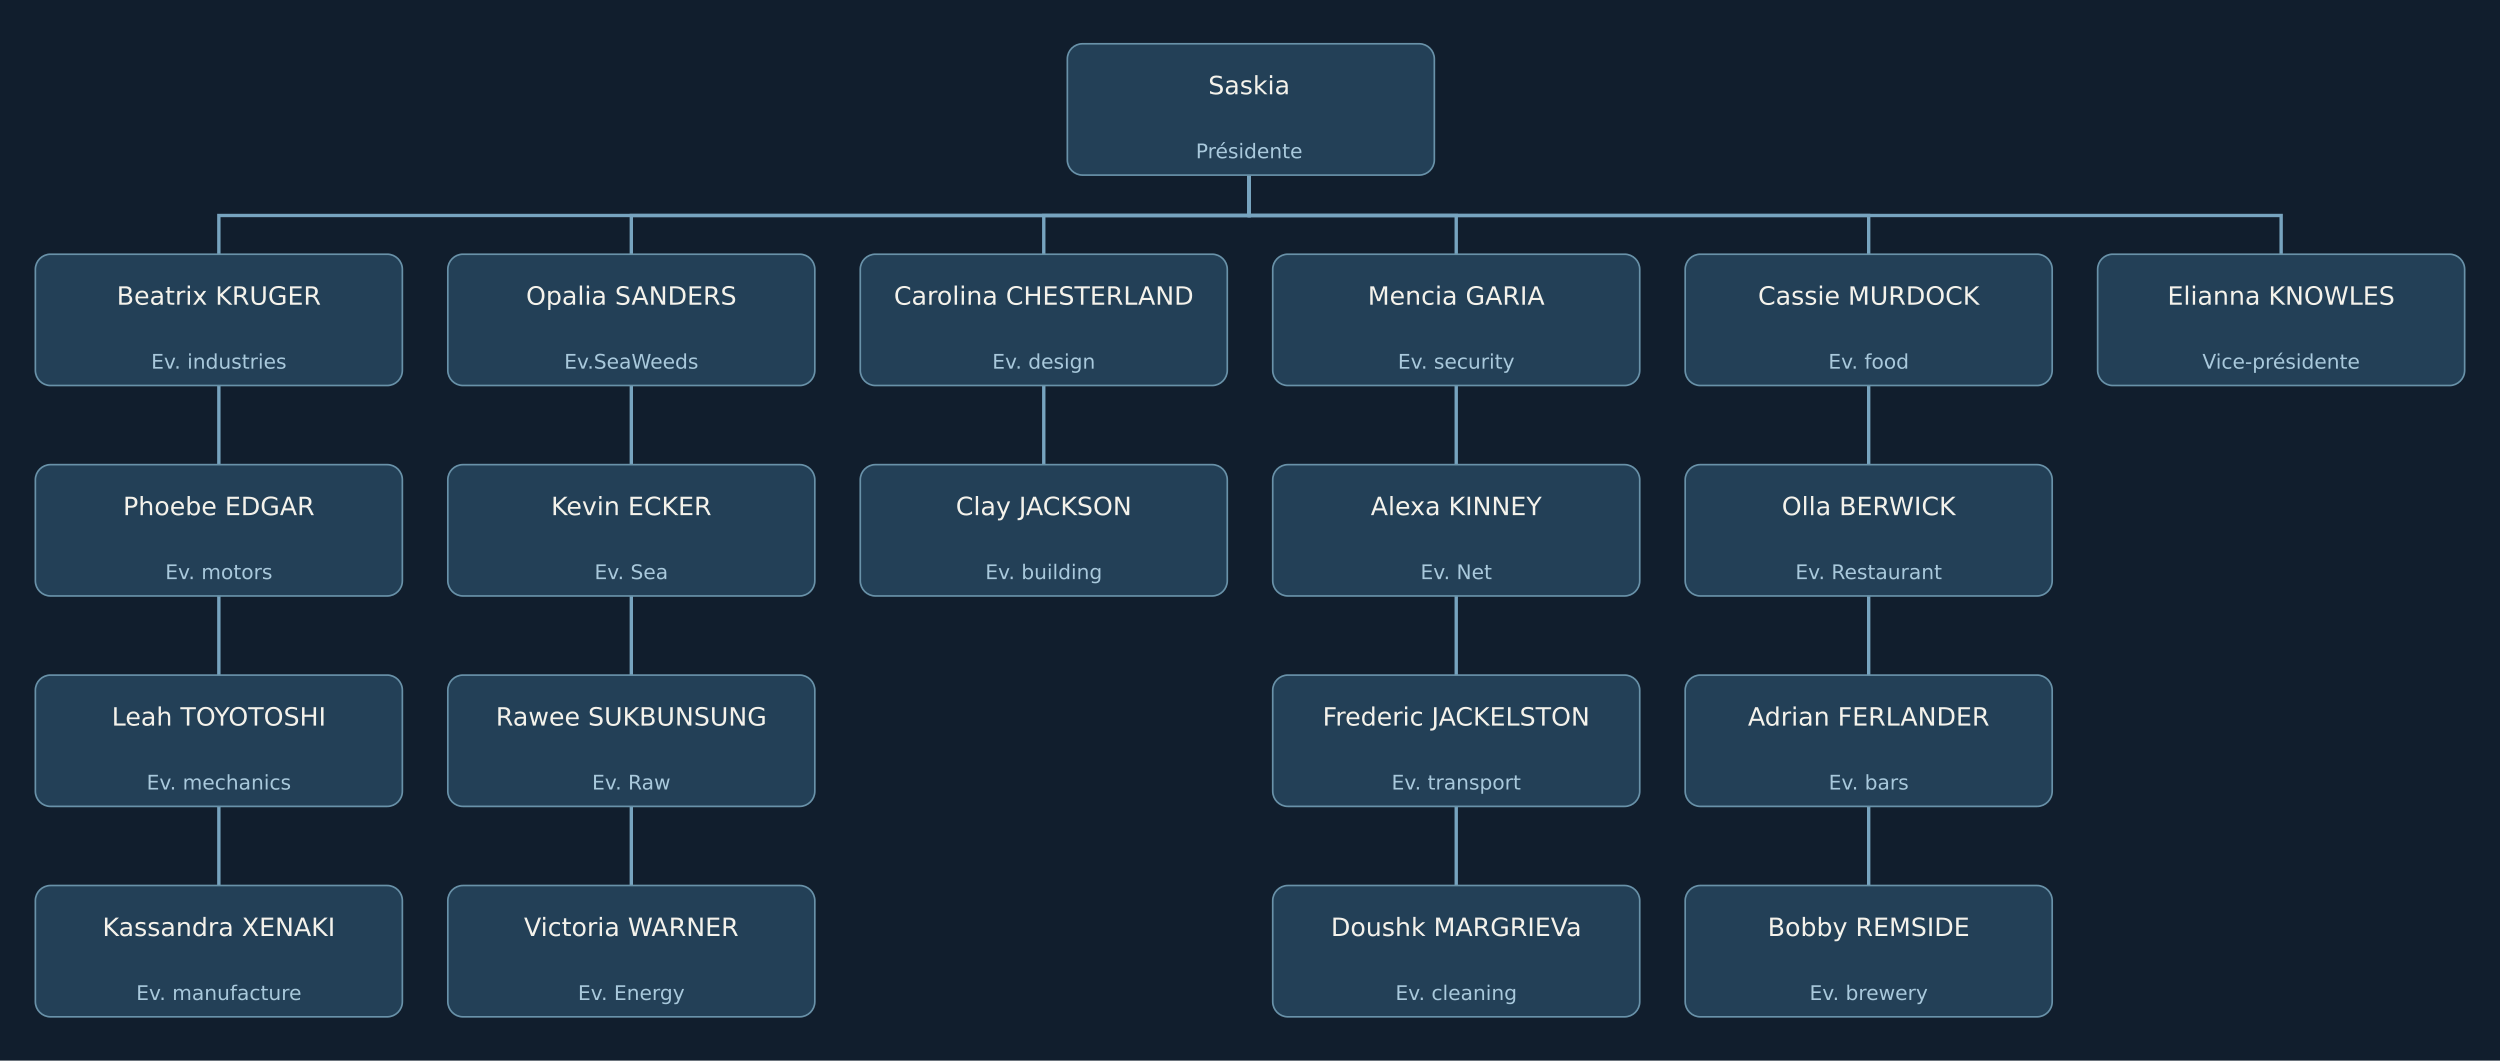
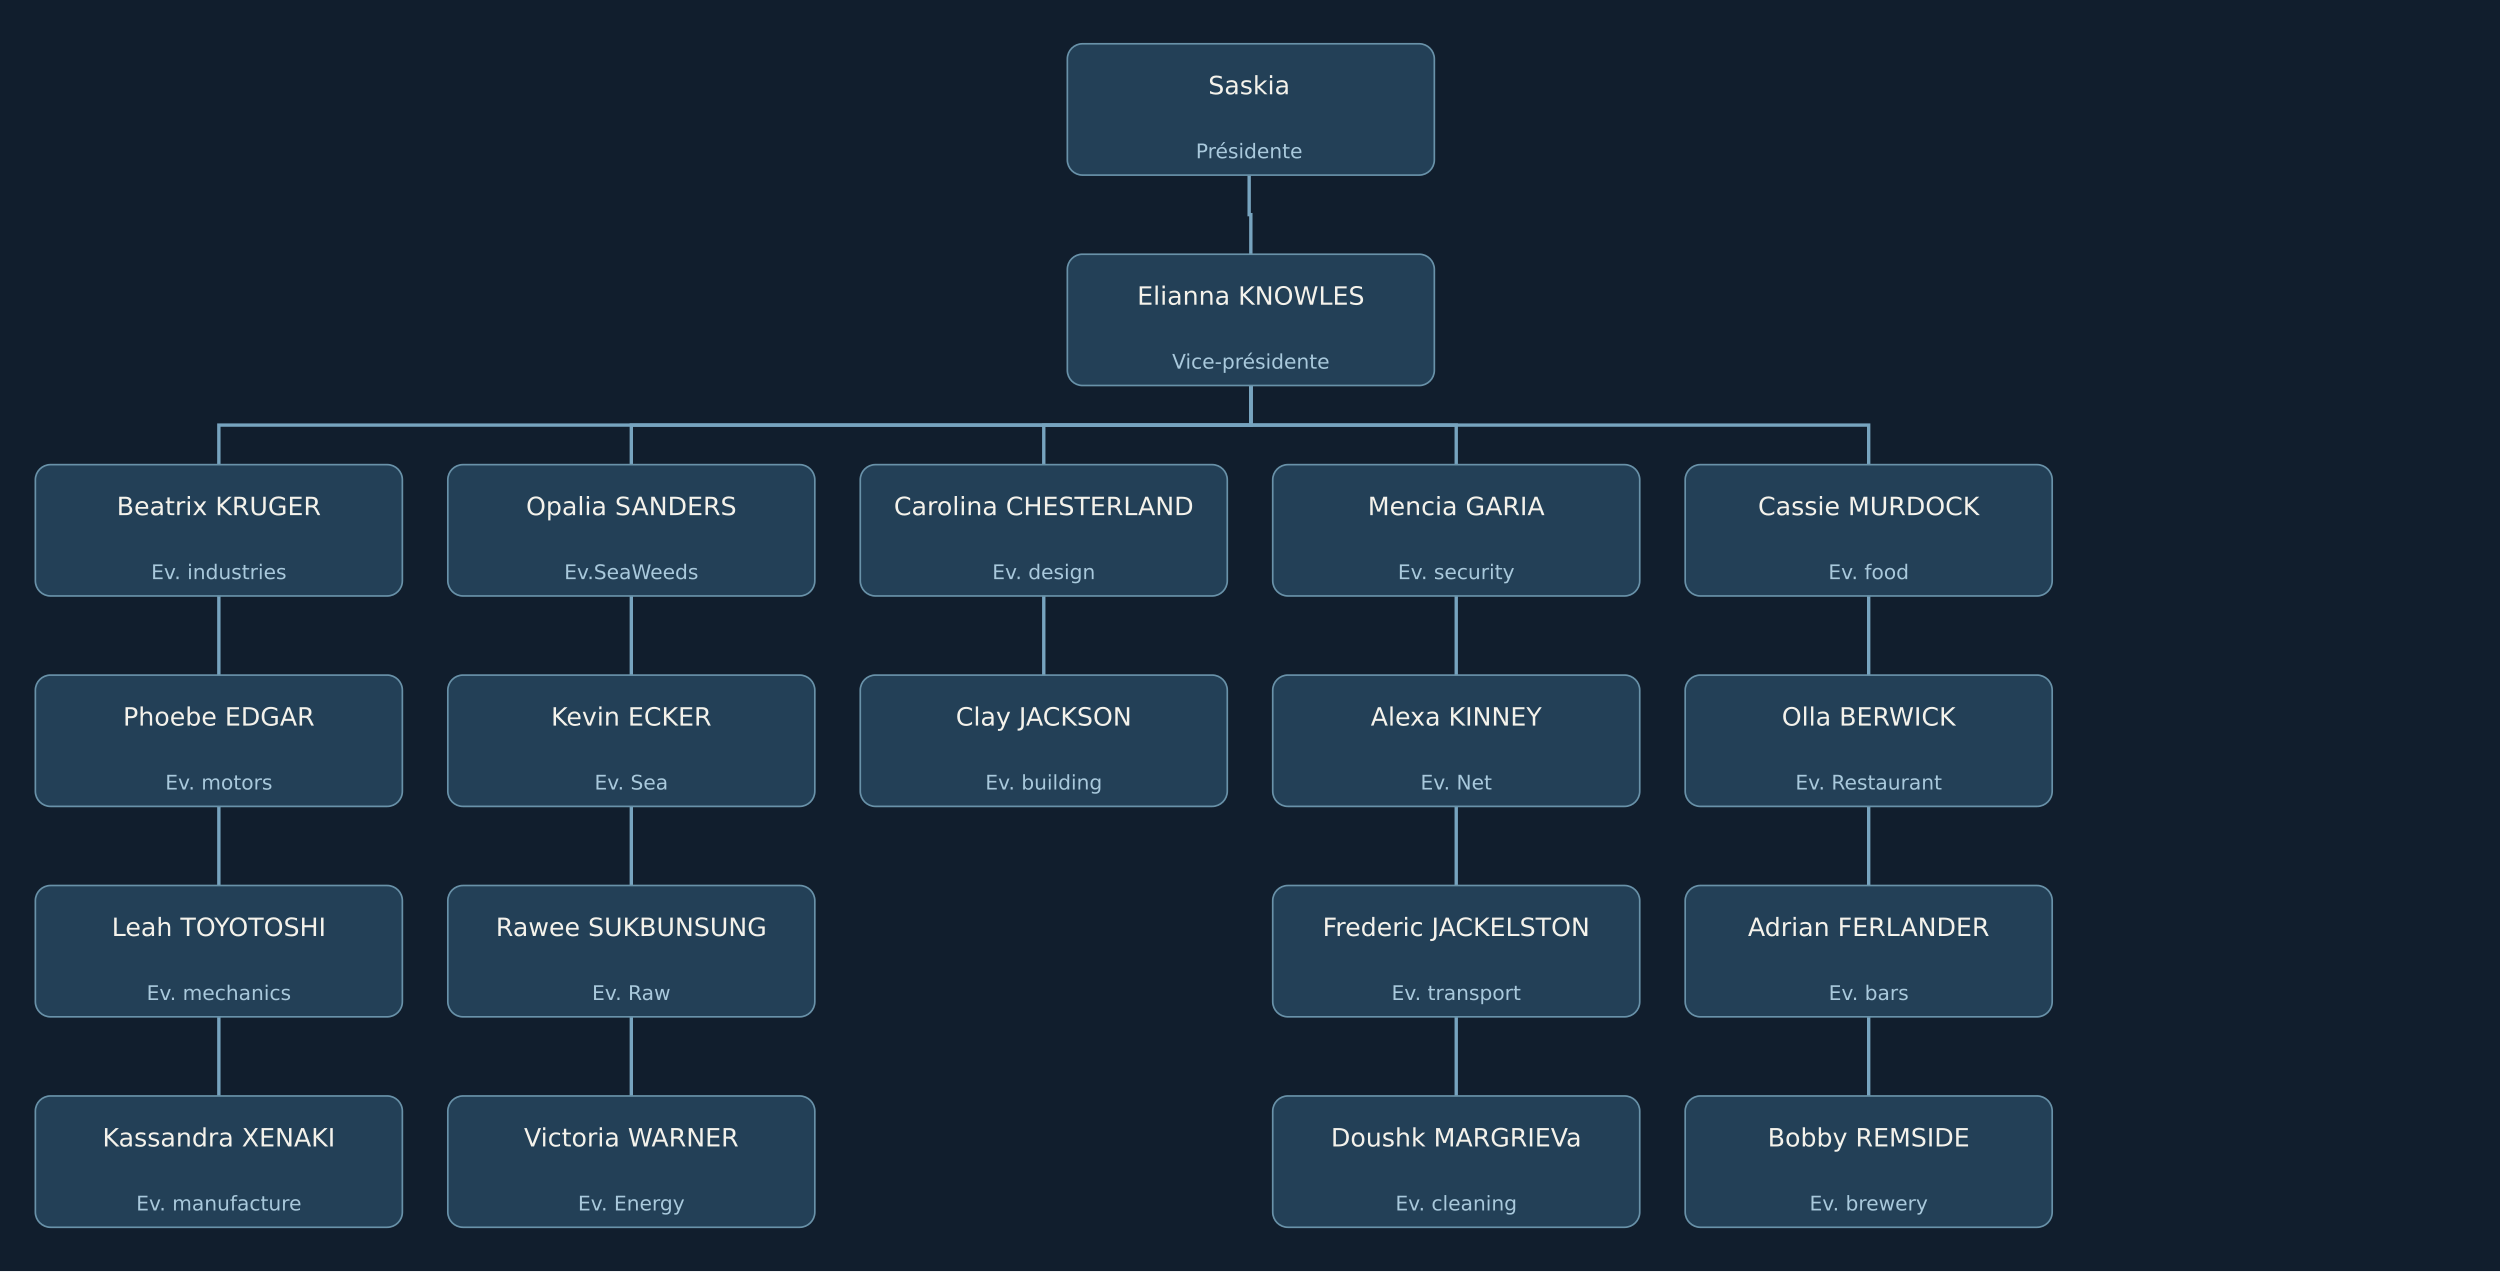
- <svg xmlns="http://www.w3.org/2000/svg" viewBox="0 0 1485 630" role="img" aria-label="Organigramme de eversor">
+ <svg xmlns="http://www.w3.org/2000/svg" viewBox="0 0 1485 755" role="img" aria-label="Organigramme de eversor">
  <rect width="100%" height="100%" fill="#111e2d" />
-   <path d="M375 478 V502 H375 V527" fill="none" stroke="#77a4bf" stroke-width="2" />
-   <path d="M742 103 V128 H130 V152" fill="none" stroke="#77a4bf" stroke-width="2" />
-   <path d="M130 228 V252 H130 V277" fill="none" stroke="#77a4bf" stroke-width="2" />
-   <path d="M742 103 V128 H375 V152" fill="none" stroke="#77a4bf" stroke-width="2" />
-   <path d="M865 353 V378 H865 V402" fill="none" stroke="#77a4bf" stroke-width="2" />
-   <path d="M742 103 V128 H620 V152" fill="none" stroke="#77a4bf" stroke-width="2" />
-   <path d="M375 353 V378 H375 V402" fill="none" stroke="#77a4bf" stroke-width="2" />
-   <path d="M1110 353 V378 H1110 V402" fill="none" stroke="#77a4bf" stroke-width="2" />
-   <path d="M742 103 V128 H865 V152" fill="none" stroke="#77a4bf" stroke-width="2" />
-   <path d="M742 103 V128 H1110 V152" fill="none" stroke="#77a4bf" stroke-width="2" />
-   <path d="M742 103 V128 H1355 V152" fill="none" stroke="#77a4bf" stroke-width="2" />
-   <path d="M130 353 V378 H130 V402" fill="none" stroke="#77a4bf" stroke-width="2" />
-   <path d="M865 228 V252 H865 V277" fill="none" stroke="#77a4bf" stroke-width="2" />
-   <path d="M620 228 V252 H620 V277" fill="none" stroke="#77a4bf" stroke-width="2" />
-   <path d="M865 478 V502 H865 V527" fill="none" stroke="#77a4bf" stroke-width="2" />
-   <path d="M1110 478 V502 H1110 V527" fill="none" stroke="#77a4bf" stroke-width="2" />
-   <path d="M130 478 V502 H130 V527" fill="none" stroke="#77a4bf" stroke-width="2" />
-   <path d="M1110 228 V252 H1110 V277" fill="none" stroke="#77a4bf" stroke-width="2" />
-   <path d="M375 228 V252 H375 V277" fill="none" stroke="#77a4bf" stroke-width="2" />
+   <path d="M375 603 V627.5 H375 V652" fill="none" stroke="#77a4bf" stroke-width="2" />
+   <path d="M743 228 V252.5 H130 V277" fill="none" stroke="#77a4bf" stroke-width="2" />
+   <path d="M130 353 V377.5 H130 V402" fill="none" stroke="#77a4bf" stroke-width="2" />
+   <path d="M743 228 V252.5 H375 V277" fill="none" stroke="#77a4bf" stroke-width="2" />
+   <path d="M865 478 V502.5 H865 V527" fill="none" stroke="#77a4bf" stroke-width="2" />
+   <path d="M743 228 V252.5 H620 V277" fill="none" stroke="#77a4bf" stroke-width="2" />
+   <path d="M375 478 V502.5 H375 V527" fill="none" stroke="#77a4bf" stroke-width="2" />
+   <path d="M1110 478 V502.5 H1110 V527" fill="none" stroke="#77a4bf" stroke-width="2" />
+   <path d="M743 228 V252.5 H865 V277" fill="none" stroke="#77a4bf" stroke-width="2" />
+   <path d="M743 228 V252.5 H1110 V277" fill="none" stroke="#77a4bf" stroke-width="2" />
+   <path d="M742 103 V127.5 H743 V152" fill="none" stroke="#77a4bf" stroke-width="2" />
+   <path d="M130 478 V502.5 H130 V527" fill="none" stroke="#77a4bf" stroke-width="2" />
+   <path d="M865 353 V377.5 H865 V402" fill="none" stroke="#77a4bf" stroke-width="2" />
+   <path d="M620 353 V377.5 H620 V402" fill="none" stroke="#77a4bf" stroke-width="2" />
+   <path d="M865 603 V627.5 H865 V652" fill="none" stroke="#77a4bf" stroke-width="2" />
+   <path d="M1110 603 V627.5 H1110 V652" fill="none" stroke="#77a4bf" stroke-width="2" />
+   <path d="M130 603 V627.5 H130 V652" fill="none" stroke="#77a4bf" stroke-width="2" />
+   <path d="M1110 353 V377.5 H1110 V402" fill="none" stroke="#77a4bf" stroke-width="2" />
+   <path d="M375 353 V377.5 H375 V402" fill="none" stroke="#77a4bf" stroke-width="2" />
+   <rect x="21" y="651" width="218" height="78" rx="9" fill="#234057" stroke="#6992a9" />
+   <text x="130" y="681" text-anchor="middle" fill="#f4f2eb" font-family="DejaVu Sans, sans-serif" font-size="15">Kassandra XENAKI</text>
+   <text x="130" y="719" text-anchor="middle" fill="#a9c9dc" font-family="DejaVu Sans, sans-serif" font-size="12">Ev. manufacture</text>
  <rect x="21" y="526" width="218" height="78" rx="9" fill="#234057" stroke="#6992a9" />
-   <text x="130" y="556" text-anchor="middle" fill="#f4f2eb" font-family="DejaVu Sans, sans-serif" font-size="15">Kassandra XENAKI</text>
-   <text x="130" y="594" text-anchor="middle" fill="#a9c9dc" font-family="DejaVu Sans, sans-serif" font-size="12">Ev. manufacture</text>
+   <text x="130" y="556" text-anchor="middle" fill="#f4f2eb" font-family="DejaVu Sans, sans-serif" font-size="15">Leah TOYOTOSHI</text>
+   <text x="130" y="594" text-anchor="middle" fill="#a9c9dc" font-family="DejaVu Sans, sans-serif" font-size="12">Ev. mechanics</text>
  <rect x="21" y="401" width="218" height="78" rx="9" fill="#234057" stroke="#6992a9" />
-   <text x="130" y="431" text-anchor="middle" fill="#f4f2eb" font-family="DejaVu Sans, sans-serif" font-size="15">Leah TOYOTOSHI</text>
-   <text x="130" y="469" text-anchor="middle" fill="#a9c9dc" font-family="DejaVu Sans, sans-serif" font-size="12">Ev. mechanics</text>
+   <text x="130" y="431" text-anchor="middle" fill="#f4f2eb" font-family="DejaVu Sans, sans-serif" font-size="15">Phoebe EDGAR</text>
+   <text x="130" y="469" text-anchor="middle" fill="#a9c9dc" font-family="DejaVu Sans, sans-serif" font-size="12">Ev. motors</text>
  <rect x="21" y="276" width="218" height="78" rx="9" fill="#234057" stroke="#6992a9" />
-   <text x="130" y="306" text-anchor="middle" fill="#f4f2eb" font-family="DejaVu Sans, sans-serif" font-size="15">Phoebe EDGAR</text>
-   <text x="130" y="344" text-anchor="middle" fill="#a9c9dc" font-family="DejaVu Sans, sans-serif" font-size="12">Ev. motors</text>
-   <rect x="21" y="151" width="218" height="78" rx="9" fill="#234057" stroke="#6992a9" />
-   <text x="130" y="181" text-anchor="middle" fill="#f4f2eb" font-family="DejaVu Sans, sans-serif" font-size="15">Beatrix KRUGER</text>
-   <text x="130" y="219" text-anchor="middle" fill="#a9c9dc" font-family="DejaVu Sans, sans-serif" font-size="12">Ev. industries</text>
+   <text x="130" y="306" text-anchor="middle" fill="#f4f2eb" font-family="DejaVu Sans, sans-serif" font-size="15">Beatrix KRUGER</text>
+   <text x="130" y="344" text-anchor="middle" fill="#a9c9dc" font-family="DejaVu Sans, sans-serif" font-size="12">Ev. industries</text>
+   <rect x="266" y="651" width="218" height="78" rx="9" fill="#234057" stroke="#6992a9" />
+   <text x="375" y="681" text-anchor="middle" fill="#f4f2eb" font-family="DejaVu Sans, sans-serif" font-size="15">Victoria WARNER</text>
+   <text x="375" y="719" text-anchor="middle" fill="#a9c9dc" font-family="DejaVu Sans, sans-serif" font-size="12">Ev. Energy</text>
  <rect x="266" y="526" width="218" height="78" rx="9" fill="#234057" stroke="#6992a9" />
-   <text x="375" y="556" text-anchor="middle" fill="#f4f2eb" font-family="DejaVu Sans, sans-serif" font-size="15">Victoria WARNER</text>
-   <text x="375" y="594" text-anchor="middle" fill="#a9c9dc" font-family="DejaVu Sans, sans-serif" font-size="12">Ev. Energy</text>
+   <text x="375" y="556" text-anchor="middle" fill="#f4f2eb" font-family="DejaVu Sans, sans-serif" font-size="15">Rawee SUKBUNSUNG</text>
+   <text x="375" y="594" text-anchor="middle" fill="#a9c9dc" font-family="DejaVu Sans, sans-serif" font-size="12">Ev. Raw</text>
  <rect x="266" y="401" width="218" height="78" rx="9" fill="#234057" stroke="#6992a9" />
-   <text x="375" y="431" text-anchor="middle" fill="#f4f2eb" font-family="DejaVu Sans, sans-serif" font-size="15">Rawee SUKBUNSUNG</text>
-   <text x="375" y="469" text-anchor="middle" fill="#a9c9dc" font-family="DejaVu Sans, sans-serif" font-size="12">Ev. Raw</text>
+   <text x="375" y="431" text-anchor="middle" fill="#f4f2eb" font-family="DejaVu Sans, sans-serif" font-size="15">Kevin ECKER</text>
+   <text x="375" y="469" text-anchor="middle" fill="#a9c9dc" font-family="DejaVu Sans, sans-serif" font-size="12">Ev. Sea</text>
  <rect x="266" y="276" width="218" height="78" rx="9" fill="#234057" stroke="#6992a9" />
-   <text x="375" y="306" text-anchor="middle" fill="#f4f2eb" font-family="DejaVu Sans, sans-serif" font-size="15">Kevin ECKER</text>
-   <text x="375" y="344" text-anchor="middle" fill="#a9c9dc" font-family="DejaVu Sans, sans-serif" font-size="12">Ev. Sea</text>
-   <rect x="266" y="151" width="218" height="78" rx="9" fill="#234057" stroke="#6992a9" />
-   <text x="375" y="181" text-anchor="middle" fill="#f4f2eb" font-family="DejaVu Sans, sans-serif" font-size="15">Opalia SANDERS</text>
-   <text x="375" y="219" text-anchor="middle" fill="#a9c9dc" font-family="DejaVu Sans, sans-serif" font-size="12">Ev.SeaWeeds</text>
+   <text x="375" y="306" text-anchor="middle" fill="#f4f2eb" font-family="DejaVu Sans, sans-serif" font-size="15">Opalia SANDERS</text>
+   <text x="375" y="344" text-anchor="middle" fill="#a9c9dc" font-family="DejaVu Sans, sans-serif" font-size="12">Ev.SeaWeeds</text>
+   <rect x="511" y="401" width="218" height="78" rx="9" fill="#234057" stroke="#6992a9" />
+   <text x="620" y="431" text-anchor="middle" fill="#f4f2eb" font-family="DejaVu Sans, sans-serif" font-size="15">Clay JACKSON</text>
+   <text x="620" y="469" text-anchor="middle" fill="#a9c9dc" font-family="DejaVu Sans, sans-serif" font-size="12">Ev. building</text>
  <rect x="511" y="276" width="218" height="78" rx="9" fill="#234057" stroke="#6992a9" />
-   <text x="620" y="306" text-anchor="middle" fill="#f4f2eb" font-family="DejaVu Sans, sans-serif" font-size="15">Clay JACKSON</text>
-   <text x="620" y="344" text-anchor="middle" fill="#a9c9dc" font-family="DejaVu Sans, sans-serif" font-size="12">Ev. building</text>
-   <rect x="511" y="151" width="218" height="78" rx="9" fill="#234057" stroke="#6992a9" />
-   <text x="620" y="181" text-anchor="middle" fill="#f4f2eb" font-family="DejaVu Sans, sans-serif" font-size="15">Carolina CHESTERLAND</text>
-   <text x="620" y="219" text-anchor="middle" fill="#a9c9dc" font-family="DejaVu Sans, sans-serif" font-size="12">Ev. design</text>
+   <text x="620" y="306" text-anchor="middle" fill="#f4f2eb" font-family="DejaVu Sans, sans-serif" font-size="15">Carolina CHESTERLAND</text>
+   <text x="620" y="344" text-anchor="middle" fill="#a9c9dc" font-family="DejaVu Sans, sans-serif" font-size="12">Ev. design</text>
+   <rect x="756" y="651" width="218" height="78" rx="9" fill="#234057" stroke="#6992a9" />
+   <text x="865" y="681" text-anchor="middle" fill="#f4f2eb" font-family="DejaVu Sans, sans-serif" font-size="15">Doushk MARGRIEVa</text>
+   <text x="865" y="719" text-anchor="middle" fill="#a9c9dc" font-family="DejaVu Sans, sans-serif" font-size="12">Ev. cleaning</text>
  <rect x="756" y="526" width="218" height="78" rx="9" fill="#234057" stroke="#6992a9" />
-   <text x="865" y="556" text-anchor="middle" fill="#f4f2eb" font-family="DejaVu Sans, sans-serif" font-size="15">Doushk MARGRIEVa</text>
-   <text x="865" y="594" text-anchor="middle" fill="#a9c9dc" font-family="DejaVu Sans, sans-serif" font-size="12">Ev. cleaning</text>
+   <text x="865" y="556" text-anchor="middle" fill="#f4f2eb" font-family="DejaVu Sans, sans-serif" font-size="15">Frederic JACKELSTON</text>
+   <text x="865" y="594" text-anchor="middle" fill="#a9c9dc" font-family="DejaVu Sans, sans-serif" font-size="12">Ev. transport</text>
  <rect x="756" y="401" width="218" height="78" rx="9" fill="#234057" stroke="#6992a9" />
-   <text x="865" y="431" text-anchor="middle" fill="#f4f2eb" font-family="DejaVu Sans, sans-serif" font-size="15">Frederic JACKELSTON</text>
-   <text x="865" y="469" text-anchor="middle" fill="#a9c9dc" font-family="DejaVu Sans, sans-serif" font-size="12">Ev. transport</text>
+   <text x="865" y="431" text-anchor="middle" fill="#f4f2eb" font-family="DejaVu Sans, sans-serif" font-size="15">Alexa KINNEY</text>
+   <text x="865" y="469" text-anchor="middle" fill="#a9c9dc" font-family="DejaVu Sans, sans-serif" font-size="12">Ev. Net</text>
  <rect x="756" y="276" width="218" height="78" rx="9" fill="#234057" stroke="#6992a9" />
-   <text x="865" y="306" text-anchor="middle" fill="#f4f2eb" font-family="DejaVu Sans, sans-serif" font-size="15">Alexa KINNEY</text>
-   <text x="865" y="344" text-anchor="middle" fill="#a9c9dc" font-family="DejaVu Sans, sans-serif" font-size="12">Ev. Net</text>
-   <rect x="756" y="151" width="218" height="78" rx="9" fill="#234057" stroke="#6992a9" />
-   <text x="865" y="181" text-anchor="middle" fill="#f4f2eb" font-family="DejaVu Sans, sans-serif" font-size="15">Mencia GARIA</text>
-   <text x="865" y="219" text-anchor="middle" fill="#a9c9dc" font-family="DejaVu Sans, sans-serif" font-size="12">Ev. security</text>
+   <text x="865" y="306" text-anchor="middle" fill="#f4f2eb" font-family="DejaVu Sans, sans-serif" font-size="15">Mencia GARIA</text>
+   <text x="865" y="344" text-anchor="middle" fill="#a9c9dc" font-family="DejaVu Sans, sans-serif" font-size="12">Ev. security</text>
+   <rect x="1001" y="651" width="218" height="78" rx="9" fill="#234057" stroke="#6992a9" />
+   <text x="1110" y="681" text-anchor="middle" fill="#f4f2eb" font-family="DejaVu Sans, sans-serif" font-size="15">Bobby REMSIDE</text>
+   <text x="1110" y="719" text-anchor="middle" fill="#a9c9dc" font-family="DejaVu Sans, sans-serif" font-size="12">Ev. brewery</text>
  <rect x="1001" y="526" width="218" height="78" rx="9" fill="#234057" stroke="#6992a9" />
-   <text x="1110" y="556" text-anchor="middle" fill="#f4f2eb" font-family="DejaVu Sans, sans-serif" font-size="15">Bobby REMSIDE</text>
-   <text x="1110" y="594" text-anchor="middle" fill="#a9c9dc" font-family="DejaVu Sans, sans-serif" font-size="12">Ev. brewery</text>
+   <text x="1110" y="556" text-anchor="middle" fill="#f4f2eb" font-family="DejaVu Sans, sans-serif" font-size="15">Adrian FERLANDER</text>
+   <text x="1110" y="594" text-anchor="middle" fill="#a9c9dc" font-family="DejaVu Sans, sans-serif" font-size="12">Ev. bars</text>
  <rect x="1001" y="401" width="218" height="78" rx="9" fill="#234057" stroke="#6992a9" />
-   <text x="1110" y="431" text-anchor="middle" fill="#f4f2eb" font-family="DejaVu Sans, sans-serif" font-size="15">Adrian FERLANDER</text>
-   <text x="1110" y="469" text-anchor="middle" fill="#a9c9dc" font-family="DejaVu Sans, sans-serif" font-size="12">Ev. bars</text>
+   <text x="1110" y="431" text-anchor="middle" fill="#f4f2eb" font-family="DejaVu Sans, sans-serif" font-size="15">Olla BERWICK</text>
+   <text x="1110" y="469" text-anchor="middle" fill="#a9c9dc" font-family="DejaVu Sans, sans-serif" font-size="12">Ev. Restaurant</text>
  <rect x="1001" y="276" width="218" height="78" rx="9" fill="#234057" stroke="#6992a9" />
-   <text x="1110" y="306" text-anchor="middle" fill="#f4f2eb" font-family="DejaVu Sans, sans-serif" font-size="15">Olla BERWICK</text>
-   <text x="1110" y="344" text-anchor="middle" fill="#a9c9dc" font-family="DejaVu Sans, sans-serif" font-size="12">Ev. Restaurant</text>
-   <rect x="1001" y="151" width="218" height="78" rx="9" fill="#234057" stroke="#6992a9" />
-   <text x="1110" y="181" text-anchor="middle" fill="#f4f2eb" font-family="DejaVu Sans, sans-serif" font-size="15">Cassie MURDOCK</text>
-   <text x="1110" y="219" text-anchor="middle" fill="#a9c9dc" font-family="DejaVu Sans, sans-serif" font-size="12">Ev. food</text>
-   <rect x="1246" y="151" width="218" height="78" rx="9" fill="#234057" stroke="#6992a9" />
-   <text x="1355" y="181" text-anchor="middle" fill="#f4f2eb" font-family="DejaVu Sans, sans-serif" font-size="15">Elianna KNOWLES</text>
-   <text x="1355" y="219" text-anchor="middle" fill="#a9c9dc" font-family="DejaVu Sans, sans-serif" font-size="12">Vice-présidente</text>
+   <text x="1110" y="306" text-anchor="middle" fill="#f4f2eb" font-family="DejaVu Sans, sans-serif" font-size="15">Cassie MURDOCK</text>
+   <text x="1110" y="344" text-anchor="middle" fill="#a9c9dc" font-family="DejaVu Sans, sans-serif" font-size="12">Ev. food</text>
+   <rect x="634" y="151" width="218" height="78" rx="9" fill="#234057" stroke="#6992a9" />
+   <text x="743" y="181" text-anchor="middle" fill="#f4f2eb" font-family="DejaVu Sans, sans-serif" font-size="15">Elianna KNOWLES</text>
+   <text x="743" y="219" text-anchor="middle" fill="#a9c9dc" font-family="DejaVu Sans, sans-serif" font-size="12">Vice-présidente</text>
  <rect x="634" y="26" width="218" height="78" rx="9" fill="#234057" stroke="#6992a9" />
  <text x="742" y="56" text-anchor="middle" fill="#f4f2eb" font-family="DejaVu Sans, sans-serif" font-size="15">Saskia</text>
  <text x="742" y="94" text-anchor="middle" fill="#a9c9dc" font-family="DejaVu Sans, sans-serif" font-size="12">Présidente</text>
</svg>
